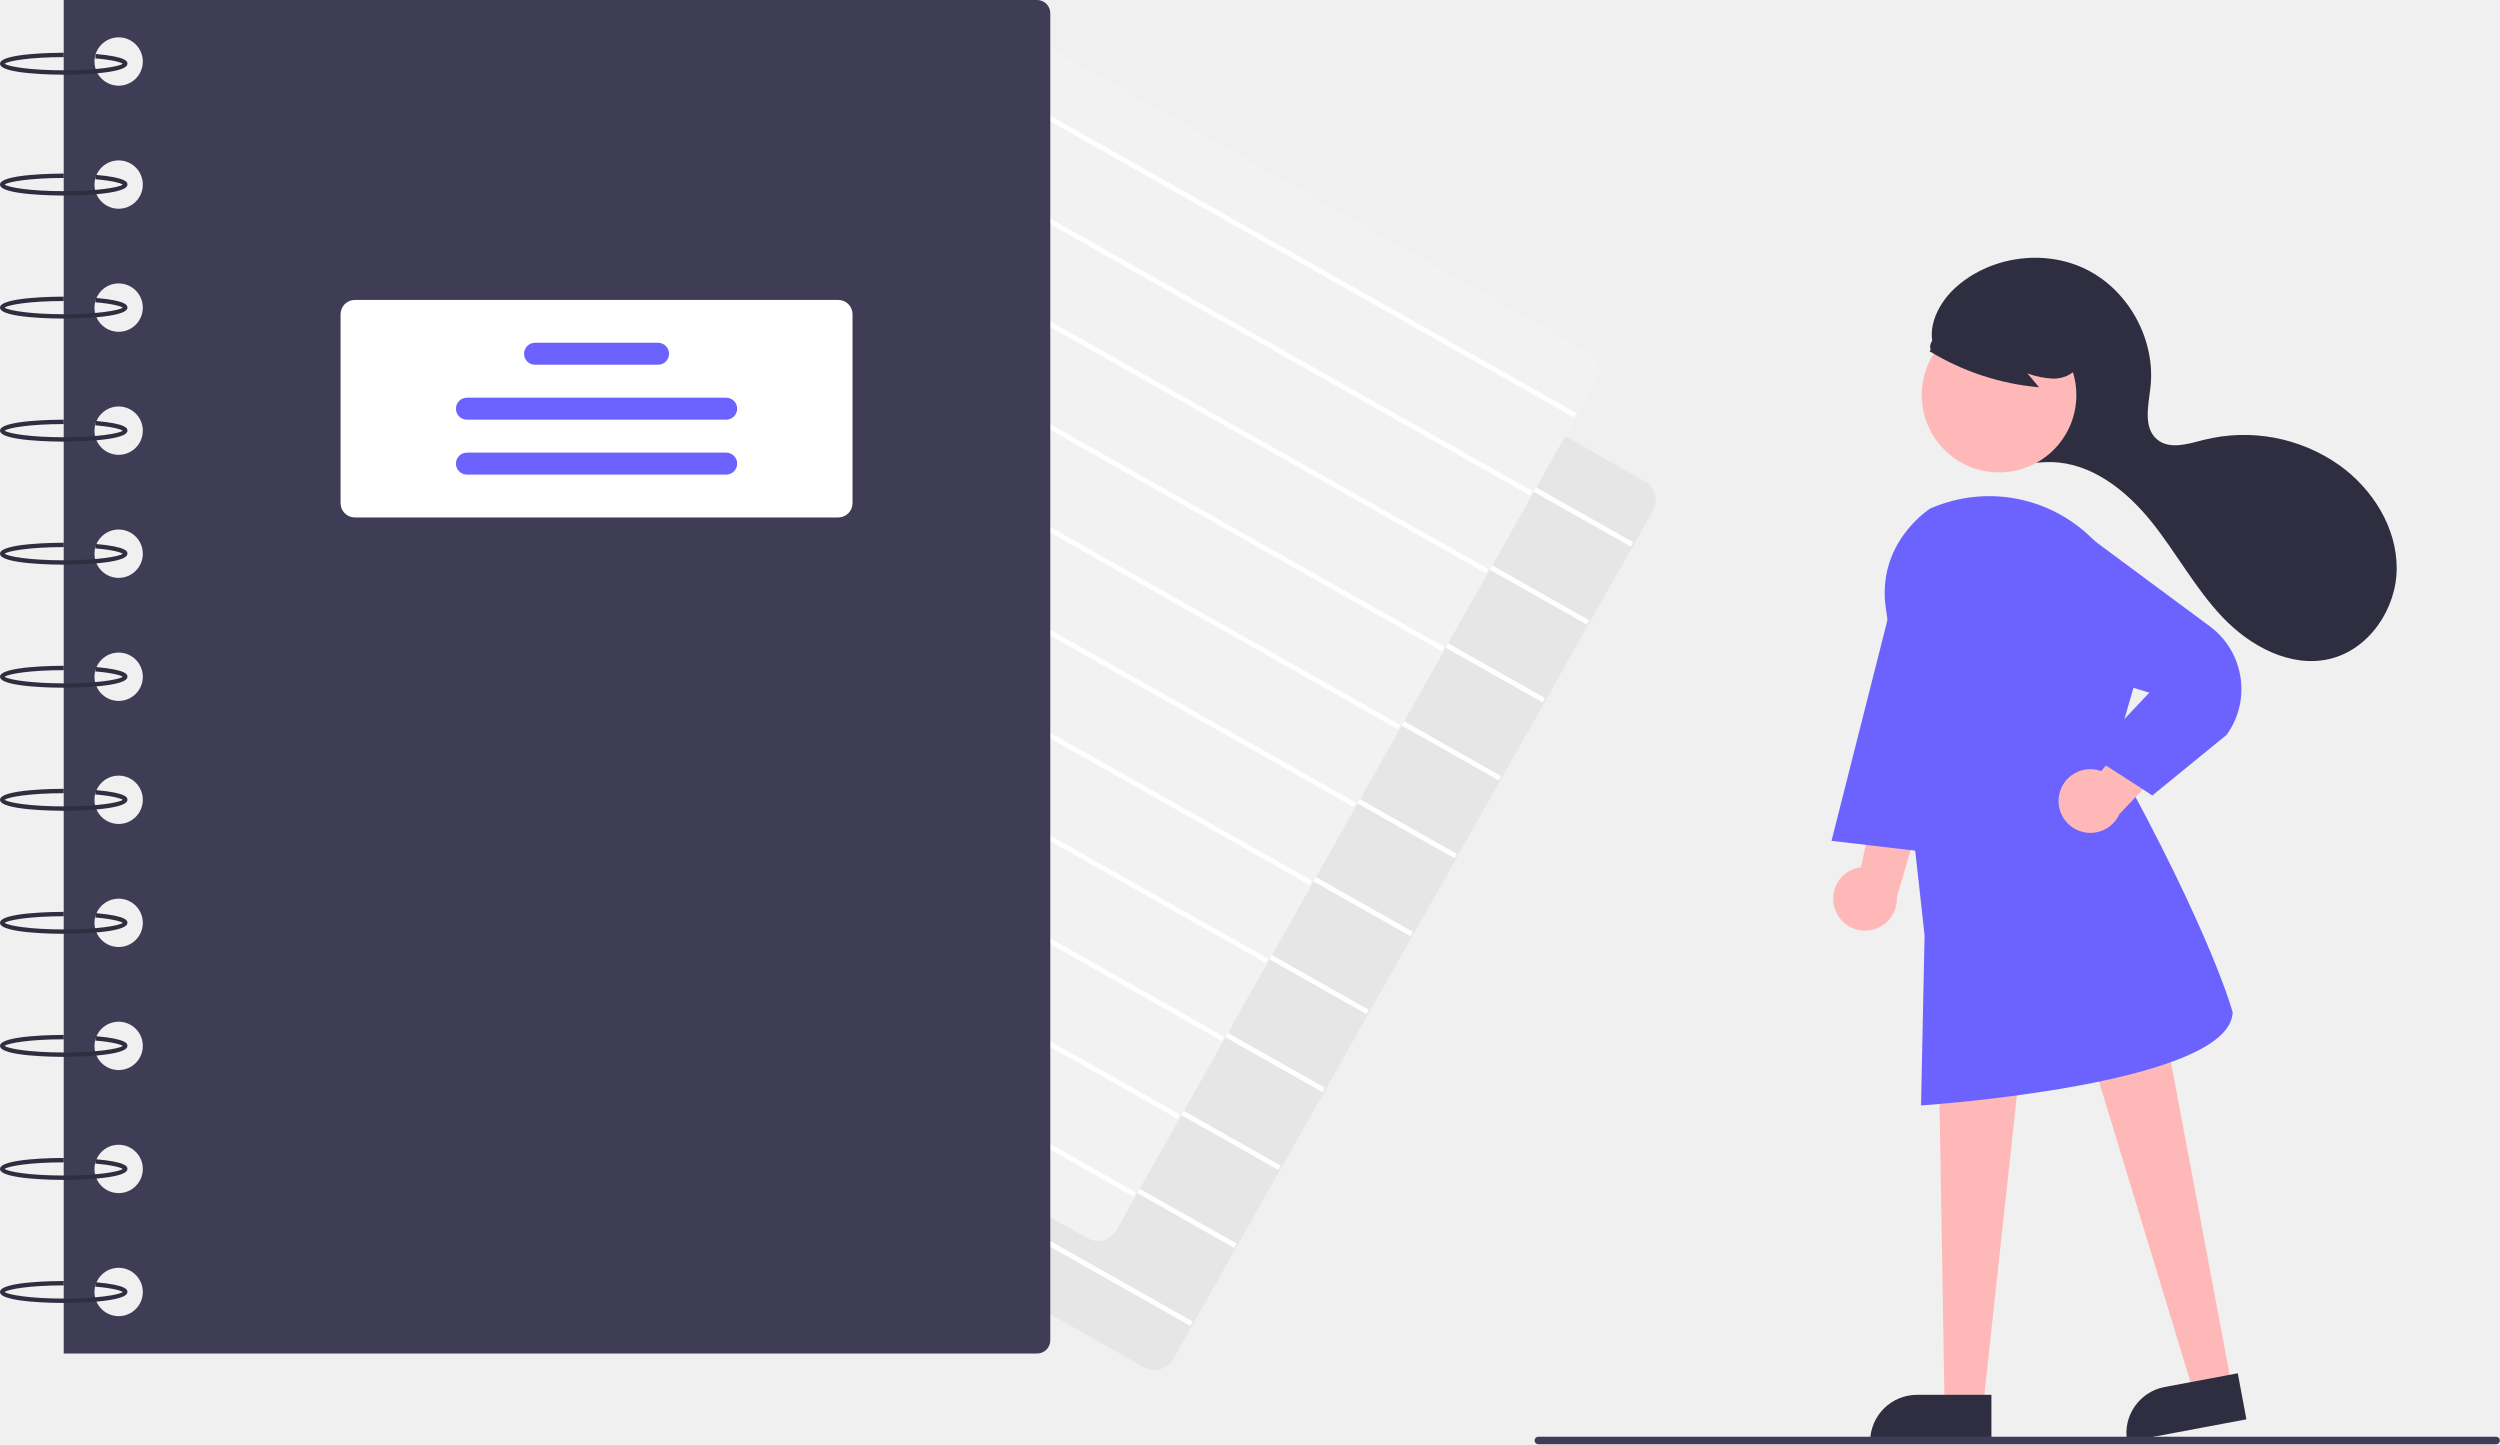
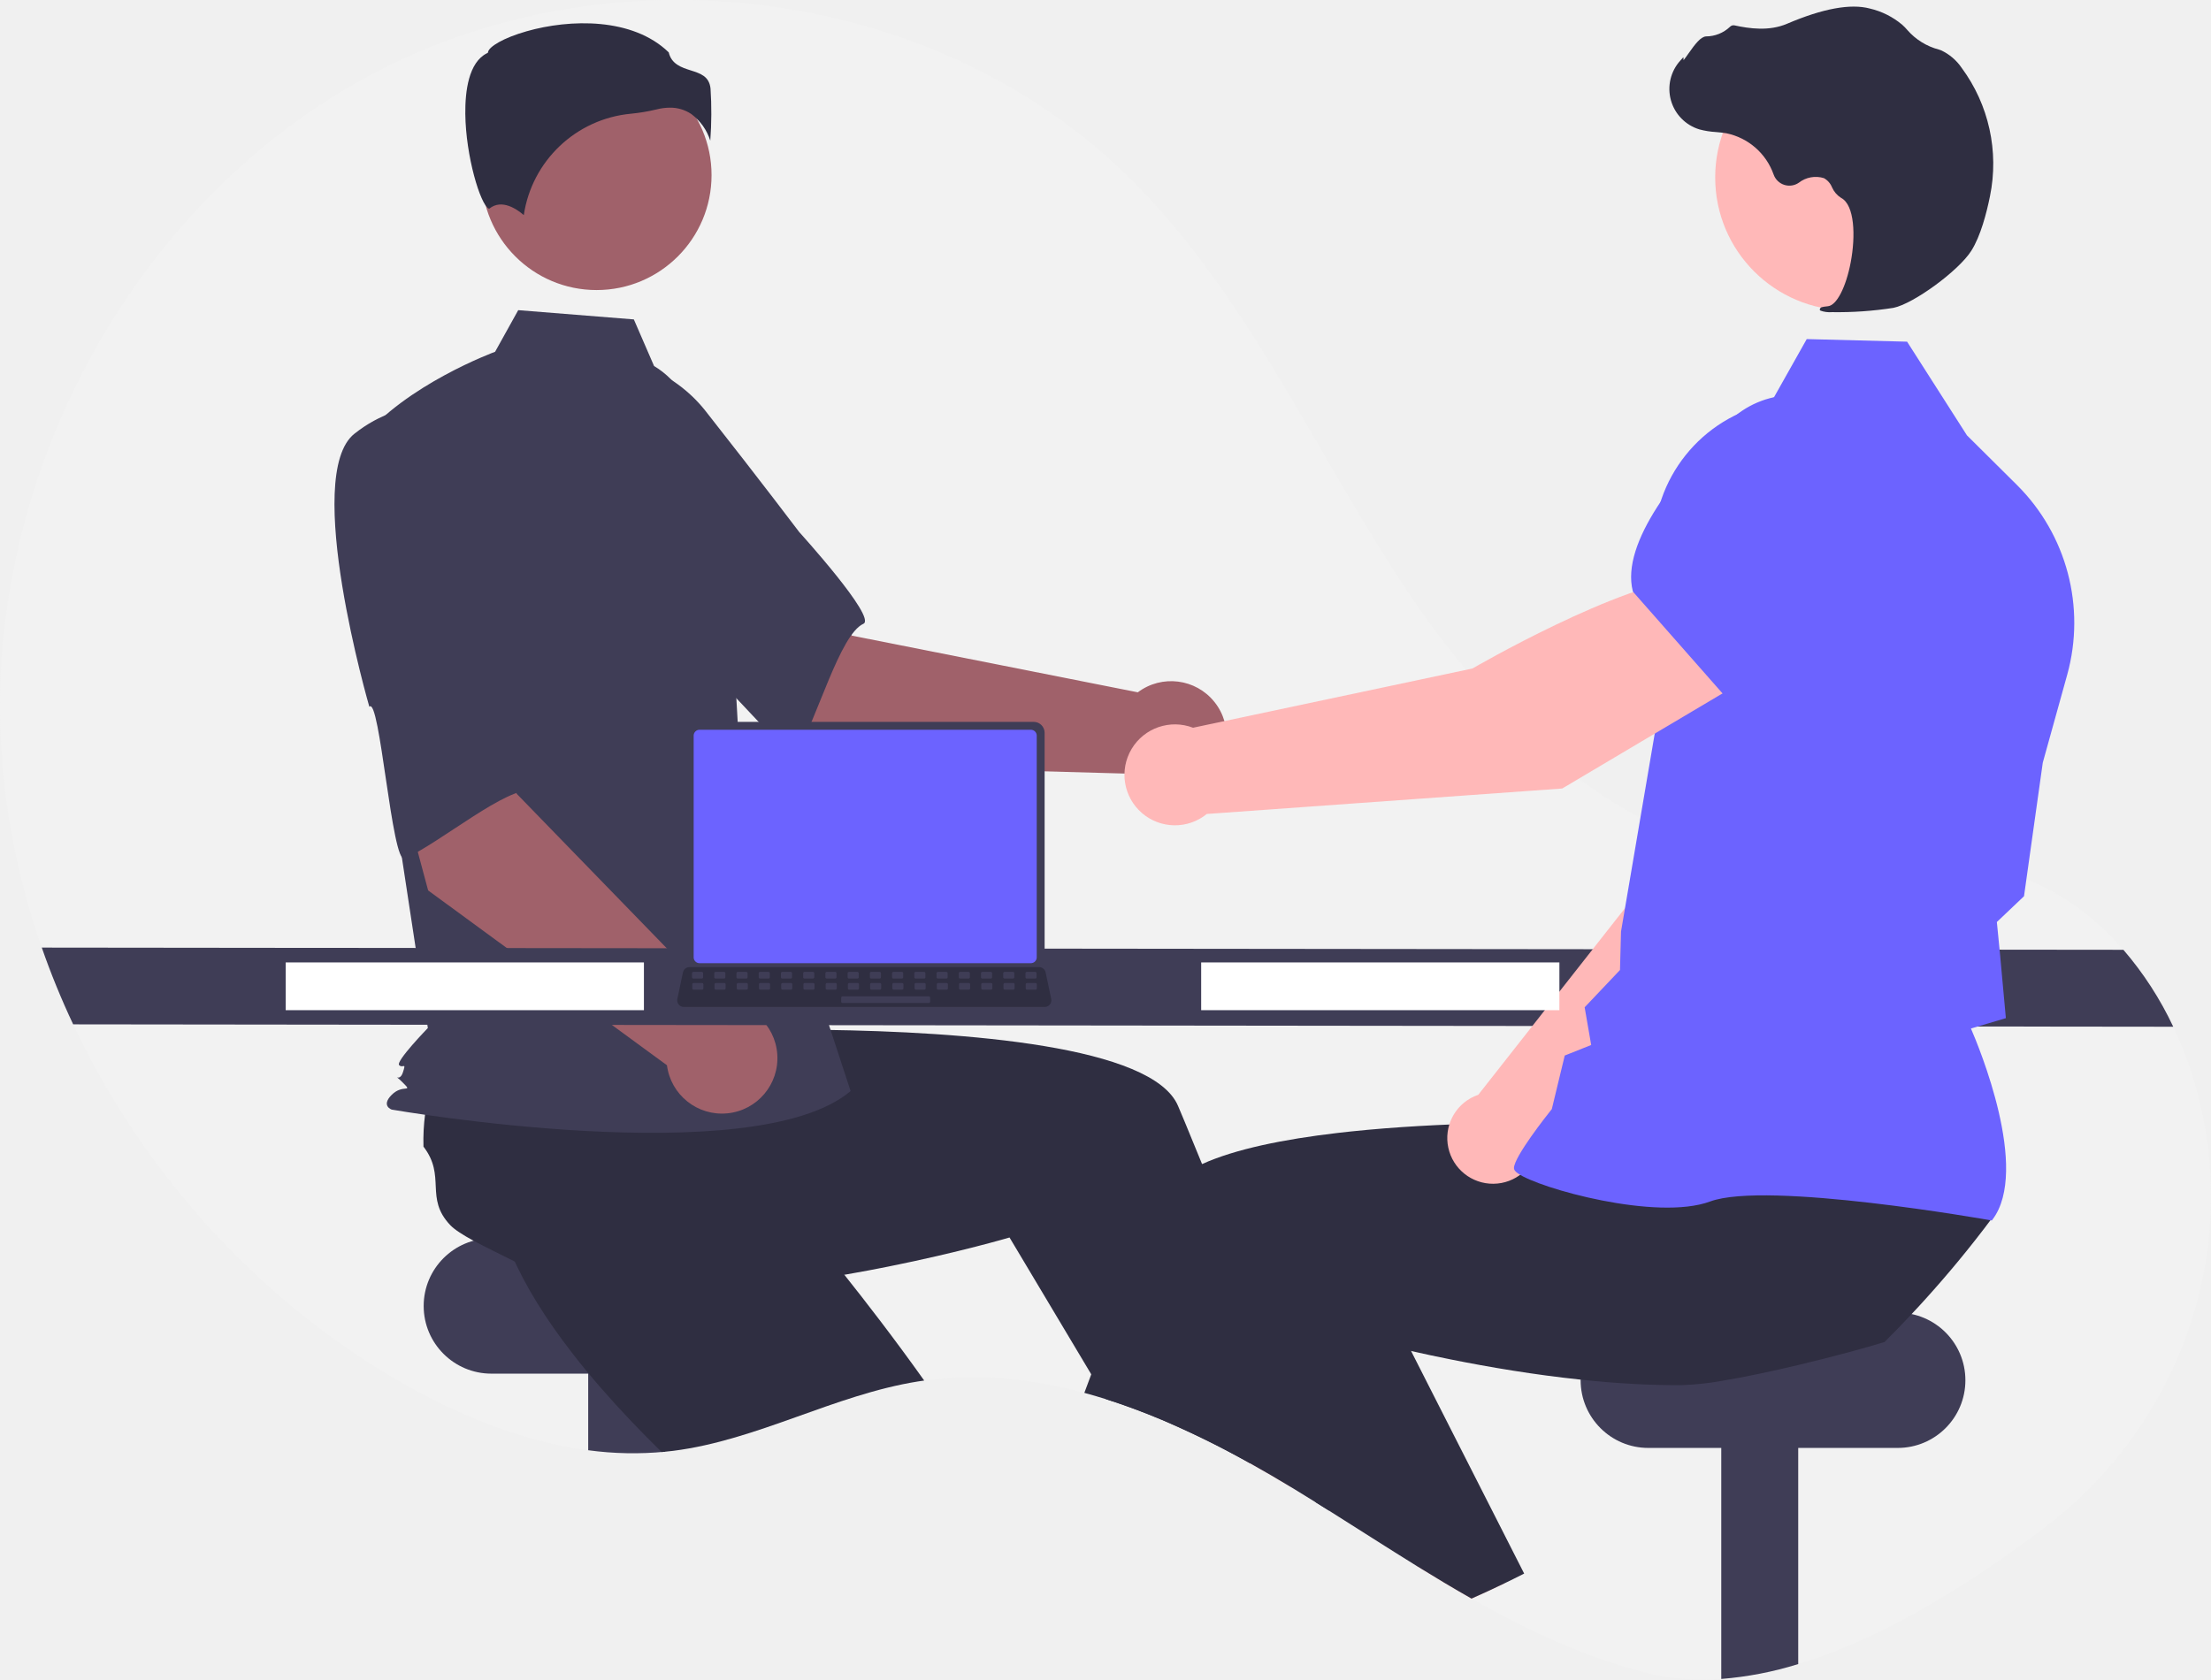
- <svg xmlns="http://www.w3.org/2000/svg" data-name="Layer 1" width="794.235" height="458.828" viewBox="0 0 794.235 458.828">
-   <path d="M569.645,655.818a6.786,6.786,0,0,1-3.347-.886L372.802,545.537a6.828,6.828,0,0,1-2.58-9.293L522.625,266.678a6.818,6.818,0,0,1,9.292-2.58L725.413,373.494a6.828,6.828,0,0,1,2.581,9.292L575.591,652.352a6.776,6.776,0,0,1-4.112,3.216A6.856,6.856,0,0,1,569.645,655.818Z" transform="translate(-202.8823 -220.5858)" fill="#e6e6e6" />
-   <rect x="618.299" y="218.276" width="1.58" height="234.918" transform="translate(-180.7405 488.8378) rotate(-60.51777)" fill="#fff" />
-   <rect x="604.303" y="243.032" width="1.58" height="234.918" transform="translate(-209.3987 489.2263) rotate(-60.51777)" fill="#fff" />
-   <rect x="590.306" y="267.788" width="1.58" height="234.918" transform="translate(-238.0569 489.6148) rotate(-60.51777)" fill="#fff" />
-   <rect x="576.31" y="292.544" width="1.58" height="234.918" transform="translate(-266.7151 490.0033) rotate(-60.51777)" fill="#fff" />
-   <rect x="562.314" y="317.3" width="1.58" height="234.918" transform="translate(-295.3733 490.3918) rotate(-60.51777)" fill="#fff" />
-   <rect x="548.318" y="342.056" width="1.58" height="234.918" transform="translate(-324.0315 490.7803) rotate(-60.51777)" fill="#fff" />
-   <rect x="534.322" y="366.812" width="1.58" height="234.918" transform="translate(-352.6898 491.1688) rotate(-60.51777)" fill="#fff" />
-   <rect x="520.326" y="391.568" width="1.58" height="234.918" transform="translate(-381.348 491.5573) rotate(-60.51777)" fill="#fff" />
-   <rect x="506.329" y="416.324" width="1.58" height="234.918" transform="translate(-410.0062 491.9457) rotate(-60.51777)" fill="#fff" />
-   <rect x="492.333" y="441.08" width="1.58" height="234.918" transform="translate(-438.6644 492.3342) rotate(-60.51777)" fill="#fff" />
-   <rect x="478.337" y="465.836" width="1.58" height="234.918" transform="translate(-467.3226 492.7227) rotate(-60.51777)" fill="#fff" />
-   <path d="M551.645,614.818a6.786,6.786,0,0,1-3.347-.886L354.802,504.537a6.828,6.828,0,0,1-2.58-9.293L504.625,225.678a6.818,6.818,0,0,1,9.292-2.58L707.413,332.494a6.828,6.828,0,0,1,2.581,9.292L557.591,611.352a6.776,6.776,0,0,1-4.112,3.216A6.856,6.856,0,0,1,551.645,614.818Z" transform="translate(-202.8823 -220.5858)" fill="#f2f2f2" />
-   <rect x="600.299" y="177.276" width="1.58" height="234.918" transform="translate(-154.1908 452.347) rotate(-60.51777)" fill="#fff" />
-   <rect x="586.303" y="202.032" width="1.58" height="234.918" transform="translate(-182.8491 452.7355) rotate(-60.51777)" fill="#fff" />
-   <rect x="572.306" y="226.788" width="1.58" height="234.918" transform="translate(-211.5073 453.1239) rotate(-60.51777)" fill="#fff" />
-   <rect x="558.31" y="251.544" width="1.58" height="234.918" transform="translate(-240.1655 453.5124) rotate(-60.51777)" fill="#fff" />
-   <rect x="544.314" y="276.3" width="1.58" height="234.918" transform="translate(-268.8237 453.9009) rotate(-60.51777)" fill="#fff" />
-   <rect x="530.318" y="301.056" width="1.58" height="234.918" transform="translate(-297.4819 454.2894) rotate(-60.51777)" fill="#fff" />
-   <rect x="516.322" y="325.812" width="1.58" height="234.918" transform="translate(-326.1402 454.6779) rotate(-60.51777)" fill="#fff" />
-   <rect x="502.326" y="350.568" width="1.58" height="234.918" transform="translate(-354.7984 455.0664) rotate(-60.51777)" fill="#fff" />
-   <rect x="488.329" y="375.324" width="1.58" height="234.918" transform="translate(-383.4566 455.4549) rotate(-60.51777)" fill="#fff" />
-   <rect x="474.333" y="400.08" width="1.58" height="234.918" transform="translate(-412.1148 455.8434) rotate(-60.51777)" fill="#fff" />
-   <rect x="460.337" y="424.836" width="1.58" height="234.918" transform="translate(-440.773 456.2319) rotate(-60.51777)" fill="#fff" />
-   <path d="M532.363,220.586h-309.237v430h309.237a4.188,4.188,0,0,0,4.188-4.188V224.774A4.188,4.188,0,0,0,532.363,220.586ZM240.577,638.719a7.679,7.679,0,1,1,7.679-7.679A7.679,7.679,0,0,1,240.577,638.719Zm0-39.091a7.679,7.679,0,1,1,7.679-7.679A7.679,7.679,0,0,1,240.577,599.628Zm0-39.091a7.679,7.679,0,1,1,7.679-7.679A7.679,7.679,0,0,1,240.577,560.537Zm0-39.091a7.679,7.679,0,1,1,7.679-7.679A7.679,7.679,0,0,1,240.577,521.446Zm0-39.091a7.679,7.679,0,1,1,7.679-7.679A7.679,7.679,0,0,1,240.577,482.355Zm0-39.091a7.679,7.679,0,1,1,7.679-7.679A7.679,7.679,0,0,1,240.577,443.264Zm0-39.091a7.679,7.679,0,1,1,7.679-7.679A7.679,7.679,0,0,1,240.577,404.173Zm0-39.091a7.679,7.679,0,1,1,7.679-7.679A7.679,7.679,0,0,1,240.577,365.083Zm0-39.091a7.679,7.679,0,1,1,7.679-7.679A7.679,7.679,0,0,1,240.577,325.992Zm0-39.091a7.679,7.679,0,1,1,7.679-7.679A7.679,7.679,0,0,1,240.577,286.901Zm0-39.091a7.679,7.679,0,1,1,7.679-7.679A7.679,7.679,0,0,1,240.577,247.81Z" transform="translate(-202.8823 -220.5858)" fill="#3f3d56" />
-   <path d="M223.126,244.32c-2.072,0-20.244-.098-20.244-3.49s18.172-3.49,20.244-3.49v1.396c-10.703,0-17.643,1.198-18.76,2.094,1.118.896,8.057,2.094,18.76,2.094,10.679,0,17.612-1.193,18.753-2.088-.543-.383-2.761-1.187-8.711-1.702l.12-1.391c10.081.871,10.081,2.48,10.081,3.086C243.369,244.222,225.198,244.32,223.126,244.32Z" transform="translate(-202.8823 -220.5858)" fill="#2f2e41" />
-   <path d="M223.126,282.712c-2.072,0-20.244-.098-20.244-3.49s18.172-3.49,20.244-3.49V277.128c-10.703,0-17.643,1.198-18.76,2.094,1.118.896,8.057,2.094,18.76,2.094,10.679,0,17.612-1.193,18.753-2.088-.543-.383-2.761-1.187-8.711-1.702l.12-1.391c10.081.871,10.081,2.48,10.081,3.086C243.369,282.615,225.198,282.712,223.126,282.712Z" transform="translate(-202.8823 -220.5858)" fill="#2f2e41" />
-   <path d="M223.126,321.803c-2.072,0-20.244-.098-20.244-3.49s18.172-3.49,20.244-3.49v1.396c-10.703,0-17.643,1.198-18.76,2.094,1.118.896,8.057,2.094,18.76,2.094,10.679,0,17.612-1.193,18.753-2.088-.543-.383-2.761-1.187-8.711-1.702l.12-1.391c10.081.871,10.081,2.48,10.081,3.086C243.369,321.705,225.198,321.803,223.126,321.803Z" transform="translate(-202.8823 -220.5858)" fill="#2f2e41" />
-   <path d="M223.126,360.894c-2.072,0-20.244-.098-20.244-3.49s18.172-3.49,20.244-3.49v1.396c-10.703,0-17.643,1.198-18.76,2.094,1.118.896,8.057,2.094,18.76,2.094,10.679,0,17.612-1.193,18.753-2.088-.543-.383-2.761-1.187-8.711-1.702l.12-1.391c10.081.871,10.081,2.48,10.081,3.086C243.369,360.796,225.198,360.894,223.126,360.894Z" transform="translate(-202.8823 -220.5858)" fill="#2f2e41" />
-   <path d="M223.126,399.985c-2.072,0-20.244-.098-20.244-3.49s18.172-3.49,20.244-3.49v1.396c-10.703,0-17.643,1.198-18.76,2.094,1.118.896,8.057,2.094,18.76,2.094,10.679,0,17.612-1.193,18.753-2.088-.543-.383-2.761-1.187-8.711-1.702l.12-1.391c10.081.871,10.081,2.48,10.081,3.086C243.369,399.887,225.198,399.985,223.126,399.985Z" transform="translate(-202.8823 -220.5858)" fill="#2f2e41" />
-   <path d="M223.126,439.076c-2.072,0-20.244-.098-20.244-3.49s18.172-3.49,20.244-3.49v1.396c-10.703,0-17.643,1.198-18.76,2.094,1.118.896,8.057,2.094,18.76,2.094,10.679,0,17.612-1.193,18.753-2.088-.543-.383-2.761-1.187-8.711-1.702l.12-1.391c10.081.871,10.081,2.48,10.081,3.086C243.369,438.978,225.198,439.076,223.126,439.076Z" transform="translate(-202.8823 -220.5858)" fill="#2f2e41" />
-   <path d="M223.126,478.167c-2.072,0-20.244-.098-20.244-3.49s18.172-3.49,20.244-3.49v1.396c-10.703,0-17.643,1.198-18.76,2.094,1.118.896,8.057,2.094,18.76,2.094,10.679,0,17.612-1.193,18.753-2.088-.543-.383-2.761-1.187-8.711-1.702l.12-1.391c10.081.871,10.081,2.48,10.081,3.086C243.369,478.069,225.198,478.167,223.126,478.167Z" transform="translate(-202.8823 -220.5858)" fill="#2f2e41" />
-   <path d="M223.126,517.258c-2.072,0-20.244-.098-20.244-3.49s18.172-3.49,20.244-3.49v1.396c-10.703,0-17.643,1.198-18.76,2.094,1.118.896,8.057,2.094,18.76,2.094,10.679,0,17.612-1.193,18.753-2.088-.543-.383-2.761-1.187-8.711-1.702l.12-1.391c10.081.871,10.081,2.48,10.081,3.086C243.369,517.16,225.198,517.258,223.126,517.258Z" transform="translate(-202.8823 -220.5858)" fill="#2f2e41" />
-   <path d="M223.126,556.349c-2.072,0-20.244-.098-20.244-3.49s18.172-3.49,20.244-3.49v1.396c-10.703,0-17.643,1.198-18.76,2.094,1.118.896,8.057,2.094,18.76,2.094,10.679,0,17.612-1.193,18.753-2.088-.543-.383-2.761-1.187-8.711-1.702l.12-1.391c10.081.871,10.081,2.48,10.081,3.086C243.369,556.251,225.198,556.349,223.126,556.349Z" transform="translate(-202.8823 -220.5858)" fill="#2f2e41" />
-   <path d="M223.126,595.44c-2.072,0-20.244-.098-20.244-3.49s18.172-3.49,20.244-3.49v1.396c-10.703,0-17.643,1.198-18.76,2.094,1.118.896,8.057,2.094,18.76,2.094,10.679,0,17.612-1.193,18.753-2.088-.543-.383-2.761-1.187-8.711-1.702l.12-1.391c10.081.871,10.081,2.48,10.081,3.086C243.369,595.342,225.198,595.44,223.126,595.44Z" transform="translate(-202.8823 -220.5858)" fill="#2f2e41" />
-   <path d="M223.126,634.531c-2.072,0-20.244-.098-20.244-3.49s18.172-3.49,20.244-3.49v1.396c-10.703,0-17.643,1.198-18.76,2.094,1.118.896,8.057,2.094,18.76,2.094,10.679,0,17.612-1.193,18.753-2.088-.543-.383-2.761-1.187-8.711-1.702l.12-1.391c10.081.871,10.081,2.48,10.081,3.086C243.369,634.433,225.198,634.531,223.126,634.531Z" transform="translate(-202.8823 -220.5858)" fill="#2f2e41" />
-   <path d="M469.189,384.977H315.618a4.543,4.543,0,0,1-4.537-4.537V320.407a4.543,4.543,0,0,1,4.537-4.537H469.189a4.542,4.542,0,0,1,4.537,4.537v60.032A4.542,4.542,0,0,1,469.189,384.977Z" transform="translate(-202.8823 -220.5858)" fill="#fff" />
-   <path d="M411.949,336.462H372.858a3.49,3.49,0,1,1,0-6.981h39.091a3.49,3.49,0,0,1,0,6.981Z" transform="translate(-202.8823 -220.5858)" fill="#6c63ff" />
-   <path d="M433.589,353.914H351.218a3.49,3.49,0,0,1,0-6.981H433.589a3.49,3.49,0,0,1,0,6.981Z" transform="translate(-202.8823 -220.5858)" fill="#6c63ff" />
-   <path d="M433.589,371.365H351.218a3.49,3.49,0,0,1,0-6.981H433.589a3.49,3.49,0,0,1,0,6.981Z" transform="translate(-202.8823 -220.5858)" fill="#6c63ff" />
-   <path d="M832.511,365.516a11.577,11.577,0,0,0,9.041-18.81c-5.703-7.126-18.186-6.035-23.18-13.674-4.232-6.474-.324-15.364,5.312-20.66,11.034-10.368,28.698-12.916,42.213-6.089S887.841,328.84,886.043,343.874c-.685,5.726-2.273,12.676,2.171,16.352,3.944,3.262,9.774,1.411,14.728.126a52.542,52.542,0,0,1,43.158,8.035c10.524,7.542,18.195,19.724,18.2,32.672s-8.813,25.995-21.432,28.894c-12.37,2.842-25.12-4.067-33.87-13.261s-14.758-20.628-22.732-30.502-19.009-18.57-31.699-18.799c-7.353-.133-15.402,2.455-21.642-1.436" transform="translate(-202.8823 -220.5858)" fill="#2f2e41" />
-   <circle cx="635.084" cy="125.524" r="24.561" fill="#ffb8b8" />
-   <path d="M785.72,509.044a10.056,10.056,0,0,1,8.381-12.943l7.502-34.938,13.011,13.25L805.495,505.559a10.11,10.11,0,0,1-19.775,3.485Z" transform="translate(-202.8823 -220.5858)" fill="#ffb8b8" />
-   <polygon points="708.994 440.209 696.945 442.469 660.62 323.16 686.404 319.823 708.994 440.209" fill="#ffb8b8" />
-   <path d="M891.872,660.292H915.516a0,0,0,0,1,0,0v14.887a0,0,0,0,1,0,0H876.985a0,0,0,0,1,0,0v0A14.887,14.887,0,0,1,891.872,660.292Z" transform="matrix(0.98285, -0.1844, 0.1844, 0.98285, -310.6447, -43.86345)" fill="#2f2e41" />
-   <polygon points="630.033 446.634 617.774 446.633 615.941 336.146 642.035 336.147 630.033 446.634" fill="#ffb8b8" />
-   <path d="M609.016,443.13h23.644a0,0,0,0,1,0,0v14.887a0,0,0,0,1,0,0H594.13a0,0,0,0,1,0,0v0A14.887,14.887,0,0,1,609.016,443.13Z" fill="#2f2e41" />
-   <path d="M813.182,571.769l1.126-53.997c-.086-.76-8.942-82.567-12.243-103.47-3.354-21.241,13.977-32.133,14.151-32.24.776-.318,1.478-.587,2.178-.845h0a46.459,46.459,0,0,1,48.539,9.864,48.01,48.01,0,0,1,13.544,48.688l-6.113,21.164c31.318,56.62,37.745,80.985,37.807,81.225l.019.073-.004.076c-1.123,22.455-94.483,29.151-98.457,29.426Z" transform="translate(-202.8823 -220.5858)" fill="#6c63ff" />
-   <polygon points="603.017 183.616 581.859 267.131 619.72 271.585 603.017 183.616" fill="#6c63ff" />
-   <path d="M857.045,473.233a10.056,10.056,0,0,1,13.38-7.663l22.679-27.616,5.492,17.739L876.218,479.198A10.11,10.11,0,0,1,857.045,473.233Z" transform="translate(-202.8823 -220.5858)" fill="#ffb8b8" />
-   <path d="M886.665,473.301,866.924,460.529l18.789-19.895-50.945-15.505L847.875,386.945l16.124,2.303,40.987,30.361a24.833,24.833,0,0,1,5.33,34.367l-.089.095Z" transform="translate(-202.8823 -220.5858)" fill="#6c63ff" />
-   <path d="M815.85,332.15a80.481,80.481,0,0,0,34.818,11.472L846.998,339.225a26.971,26.971,0,0,0,8.331,1.654c2.844-.044,5.823-1.139,7.437-3.481a8.487,8.487,0,0,0,.568-7.84,16.074,16.074,0,0,0-5.057-6.323,30.106,30.106,0,0,0-28.021-5.008,17.993,17.993,0,0,0-8.369,5.368c-2.115,2.609-6.729,4.956-5.646,8.136Z" transform="translate(-202.8823 -220.5858)" fill="#2f2e41" />
-   <path d="M995.927,679.414H691.633a1.191,1.191,0,1,1,0-2.381H995.927a1.191,1.191,0,0,1,0,2.381Z" transform="translate(-202.8823 -220.5858)" fill="#3f3d56" />
+ <svg xmlns="http://www.w3.org/2000/svg" data-name="Layer 1" width="833.222" height="633.11" viewBox="0 0 833.222 633.11">
+   <path d="M954.314,708.907c-27.3,20.79-60.56,41.85-93.26,51.78a132.151,132.151,0,0,1-29,5.61,87.682,87.682,0,0,1-27.45-2.13c-23.6-5.87-45.49-16.15-66.67-28.16-6.92-3.93-13.76-8.04-20.56-12.24-11.1-6.86-22.09-13.96-33.11-20.89-1.65-1.05-3.29-2.08-4.94-3.1h-.01q-3.99-2.505-8-4.94c-.47-.29-.94-.57-1.42-.86q-7.575-4.59-15.41-8.97c-.64-.35-1.28-.71-1.92-1.06a337.758,337.758,0,0,0-31.12-15.23c-6.98-2.94-14.05-5.59-21.19-7.85h-.01c-2.73-.86-5.47-1.67-8.22-2.41a172.032,172.032,0,0,0-25.14-4.92,137.461,137.461,0,0,0-35.21.28c-.79.11-1.57.22-2.36.35-31.6,5.06-60.44,22.12-92.18,26.14-1.03.13-2.05.25-3.08.34-.44.04-.88.09-1.32.12a126.185,126.185,0,0,1-27.68-.68c-25.63-3.38-50.59-13.87-73.06-27.09-52.53-30.91-95.13-78.42-121.03-133.44a297.454,297.454,0,0,1-11.83-28.93,278.47,278.47,0,0,1-15.67-84.85c-2.43-100.36,54.6-201.05,144.14-246.44,89.55-45.39,207.35-30.38,279.57,39.35,43.81,42.3,69.16,99.62,102.13,150.83,32.97,51.2,79.83,100.11,140.27,107.57,30.79,3.8,63.01-3.55,92.52,6.01,16.34,5.3,30.28,15.44,41.51,28.36a127.185,127.185,0,0,1,18.78,29,141.927,141.927,0,0,1,8.73,23.54c.41,1.49.79,2.98,1.16,4.47C1026.974,608.507,1003.484,671.447,954.314,708.907Z" transform="translate(-183.3889 -133.445)" fill="#f2f2f2" />
+   <rect x="159.665" y="466.772" width="145" height="51" rx="25.5" fill="#3f3d56" />
+   <path d="M434.054,638.217v42.43a125.553,125.553,0,0,1-29-.56v-41.87Z" transform="translate(-183.3889 -133.445)" fill="#3f3d56" />
+   <path d="M531.674,653.817c-.79.11-1.57.22-2.36.35-31.6,5.06-60.44,22.12-92.18,26.14-1.03.13-2.05.25-3.08.34-.44.04-.88.09-1.32.12-7.75-7.59-15.5-15.67-22.78-24.04-3.95-4.53-7.77-9.15-11.36-13.83-9.32-12.08-17.22-24.5-22.44-36.7.53-5.85-3.11-19.38-4.85-29.74l-.01-.01c-.74-4.35-1.14-8.13-.77-10.56,2.12-14.02,13.57-12.41,17.09-26.15a77.5,77.5,0,0,1,10.11-7.11c.59-.35,1.19-.7,1.81-1.05l38.2-26.4,14.6,14.32,22.22,21.8,24.08,23.61-20.44,20.65s17.08,19.69,37.05,45.94C520.604,638.547,526.174,646.077,531.674,653.817Z" transform="translate(-183.3889 -133.445)" fill="#2f2e41" />
+   <path d="M861.054,638.217v122.47a132.151,132.151,0,0,1-29,5.61v-128.08Z" transform="translate(-183.3889 -133.445)" fill="#3f3d56" />
+   <rect x="595.665" y="494.772" width="145" height="51" rx="25.5" fill="#3f3d56" />
+   <path d="M669.894,693.977q-7.575-4.59-15.41-8.97c-.64-.35-1.28-.71-1.92-1.06l3.44-1.47,9.28-3.99.09-.04.1.34Z" transform="translate(-183.3889 -133.445)" fill="#ffb6b6" />
+   <path d="M684.264,702.877c-1.65-1.05-3.29-2.08-4.94-3.1h-.01q-3.99-2.505-8-4.94c-.47-.29-.94-.57-1.42-.86q-7.575-4.59-15.41-8.97c-.64-.35-1.28-.71-1.92-1.06a337.758,337.758,0,0,0-31.12-15.23c-6.98-2.94-14.05-5.59-21.19-7.85h-.01l-5.61-9.39-25.25-42.29-5.55-9.29s-18.93,5.6-45.72,10.97c-9.75,1.96-20.53,3.88-31.84,5.5-12.09,1.72-24.77,3.09-37.37,3.75-6.01.32-12,.48-17.9.43-15.25-.1-29.9-1.53-42.73-4.93-4.28-4.02-17.18-9.49-26.42-14.5h-.01c-3.88-2.1-7.1-4.11-8.79-5.9-9.74-10.3-1.42-18.33-10.08-29.57a78.018,78.018,0,0,1,.63-12.34c.09-.68.18-1.37.29-2.07l2.73-46.36,20.28-2.68,30.86-4.08,33.43-4.42,3.68,28.82s26.03-1.32,59.01-.88c52.97.72,123.85,6,133.45,28.66.9,2.13,1.8,4.28,2.7,6.43q3.21,7.71,6.36,15.5c7.61,18.8,14.87,37.78,21.5,55.72,4.12,11.16,8,21.92,11.57,31.99,2.87,8.1,5.53,15.76,7.96,22.81,2.22,6.44,4.23,12.37,6.02,17.69C683.724,701.267,683.994,702.087,684.264,702.877Z" transform="translate(-183.3889 -133.445)" fill="#2f2e41" />
+   <path d="M497.708,421.99l-64.055-54.401,41.675-42.177,29.075,47.623,107.774,21.367a20.9,20.9,0,1,1-2.97,30.678Z" transform="translate(-183.3889 -133.445)" fill="#a0616a" />
+   <path d="M377.042,296.092c-7.403,24.083,63.1,81.52,63.1,81.52.783-5.782,40.756,44.073,43.475,39.558,7.729-12.832,16.234-44.552,25.157-48.606,5.103-2.318-24.171-34.543-24.171-34.543s-14.933-19.756-34.649-44.794a53.412,53.412,0,0,0-47.084-20.961S384.445,272.009,377.042,296.092Z" transform="translate(-183.3889 -133.445)" fill="#3f3d56" />
+   <circle cx="224.825" cy="66.009" r="43.324" fill="#a0616a" />
+   <path d="M429.876,271.412c9.334,5.549,14.917,15.744,18.122,26.119a247.516,247.516,0,0,1,10.636,59.137l3.385,60.089,41.926,127.947c-36.336,30.746-172.919,6.988-172.919,6.988s-4.193-1.397,0-5.59,8.274-.478,4.082-4.671-1.302.478.095-3.715,0-1.397-1.398-2.795,10.819-13.976,10.819-13.976L333.445,447.503,319.47,299.363c16.771-20.963,50.498-33.321,50.498-33.321l8.715-15.687,43.574,3.486Z" transform="translate(-183.3889 -133.445)" fill="#3f3d56" />
+   <path d="M443.928,176.437a20.078,20.078,0,0,1,7.133,10.02,141.018,141.018,0,0,0,.093-19.659c-.511-4.601-3.75-5.636-7.5-6.835-3.387-1.083-7.218-2.307-8.248-6.774-13.619-13.248-37.326-12.58-53.55-7.959-8.928,2.543-14.065,5.81-14.524,7.724l-.095.394-.363.181c-6.882,3.441-8.221,14.306-8.133,22.815.168,16.031,5.703,34.239,8.821,35.718.165.078.207.048.278-.012h0c4.695-3.752,10.424.285,12.941,2.48a45.059,45.059,0,0,1,40.346-38.219,70.703,70.703,0,0,0,9.724-1.631,20.472,20.472,0,0,1,4.968-.652A14.137,14.137,0,0,1,443.928,176.437Z" transform="translate(-183.3889 -133.445)" fill="#2f2e41" />
+   <path d="M389.338,487.262,376.085,480.475a3.632,3.632,0,0,1,3.276-6.397l13.253,6.787a3.632,3.632,0,0,1-3.276,6.397Z" transform="translate(-183.3889 -133.445)" fill="#6c63ff" />
+   <path d="M344.735,469.078l-21.801-81.162,58.259-11.028-3.133,55.709,76.547,78.818A20.9,20.9,0,1,1,434.732,534.973Z" transform="translate(-183.3889 -133.445)" fill="#a0616a" />
+   <path d="M316.972,296.916c-19.775,15.612,5.606,102.935,5.606,102.935,3.93-4.313,8.496,59.425,13.299,57.255,13.651-6.168,38.673-27.438,48.319-25.704,5.516.992-.263-42.159-.263-42.159s-1.063-24.742-3.061-56.548a53.412,53.412,0,0,0-26.836-44.001S336.747,281.305,316.972,296.916Z" transform="translate(-183.3889 -133.445)" fill="#3f3d56" />
+   <path d="M1002.384,520.457l-791.42-.9a297.454,297.454,0,0,1-11.83-28.93l784.47.83A127.185,127.185,0,0,1,1002.384,520.457Z" transform="translate(-183.3889 -133.445)" fill="#3f3d56" />
+   <path d="M750.314,730.277q-6.135,2.97-12.38,5.73c-6.92-3.93-13.76-8.04-20.56-12.24l25.22-11.08Z" transform="translate(-183.3889 -133.445)" fill="#ffb6b6" />
+   <path d="M934.194,592.477q-6.15,8.25-12.69,16.17-6.03,7.305-12.38,14.33c-1.75,1.94-3.52,3.87-5.33,5.78q-4.995,5.355-10.21,10.53c-6.26,1.97-18.94,5.44-32.53,8.68-9.89,2.35-20.26,4.58-29,6a104.486,104.486,0,0,1-14.81,1.58c-5.9.05-11.89-.11-17.9-.43-6.78-.36-13.57-.92-20.28-1.64-17.45-1.83-34.35-4.68-48.93-7.61-5.34-1.06-10.36-2.14-14.98-3.19-8.75-1.97-16.07-3.81-21.37-5.21-5.97-1.56-9.37-2.57-9.37-2.57l-14.95,25.04-7.76,12.99-5.7,9.55-1.52,2.53c-.64-.35-1.28-.71-1.92-1.06a337.758,337.758,0,0,0-31.12-15.23c-6.98-2.94-14.05-5.59-21.19-7.85h-.01c-2.73-.86-5.47-1.67-8.22-2.41q1.29-3.465,2.61-6.98,2.46-6.555,5.02-13.23c3.69-9.64,7.51-19.42,11.44-29.15,3.22-7.99,6.5-15.95,9.82-23.8,1.53-3.62,4.64-6.8,8.99-9.59a52.323,52.323,0,0,1,6.49-3.48c12.45-5.67,30.79-9.36,51-11.73,1.67-.19,3.35-.38,5.04-.56,16.73-1.76,34.48-2.67,51.08-3.09,8.31-.21,16.33-.29,23.79-.3q3.615,0,7.03.02h.01c6.15.03,11.81.12,16.79.22.97.02,1.91.05,2.83.07h.01c.62.01,1.23.03,1.83.04,10.89.28,17.57.62,17.57.62l2.59-20.32.53-4.1.5-3.9v-.01l.06-.49.41-.01,7.2-.14,60.52-1.18,33.06-.65-5.24,22.46-8.65,37.06C905.234,592.097,934.494,587.507,934.194,592.477Z" transform="translate(-183.3889 -133.445)" fill="#2f2e41" />
+   <path d="M757.774,726.577c-2.47,1.26-4.96,2.5-7.46,3.7q-6.135,2.97-12.38,5.73c-6.92-3.93-13.76-8.04-20.56-12.24-11.1-6.86-22.09-13.96-33.11-20.89-1.65-1.05-3.29-2.08-4.94-3.1h-.01c-4.54-6.74-9.17-13.76-13.84-20.99-.07-.1-.13-.2-.19-.3q-1.8-2.76-3.58-5.56c-7.47-11.7-14.98-23.9-22.27-36.36l18.46-8.62,34.32-16.02,5.92-2.76,17.02,33.51,15.18,29.89,3.38,6.65Z" transform="translate(-183.3889 -133.445)" fill="#2f2e41" />
+   <path d="M762.946,565.695l87.501-84.384,24.252-68.67L838.926,397.086c-18.375,17.601-38.237,72.424-38.237,72.424L740.477,546.115c-.469.161-.937.331-1.399.535a17.231,17.231,0,1,0,23.869,19.045Z" transform="translate(-183.3889 -133.445)" fill="#ffb8b8" />
+   <path d="M828.86,404.753l45.375,14.405.171-.028c16.889-2.829,30.903-30.412,39.684-53.054a31.596,31.596,0,0,0-16.087-40.025h0a31.666,31.666,0,0,0-33.165,4.184l-23.301,19.039Z" transform="translate(-183.3889 -133.445)" fill="#6c63ff" />
+   <path d="M934.012,593.49l.265-.352c14.157-18.776-5.206-65.273-8.133-72.017l13.164-3.899-2.294-25.064-1.105-11.176L946.143,471.262l.034-.248,7.039-50.092,9.21-33.154A73.285,73.285,0,0,0,943.465,316.233L924.638,297.54l-22.556-35.306-37.819-.976-13.6,24.159a55.141,55.141,0,0,0-44.103,55.179l1.28,64.316L794.269,484.598l-.381,14.475-13.319,14.055,2.462,14.21-9.963,3.969-4.875,20.191c-1.862,2.33-14.156,17.87-14.268,22.202-.017.65.447,1.292,1.459,2.016,7.958,5.694,52.437,18.031,72.456,10.614,21.323-7.894,104.895,6.932,105.737,7.083Z" transform="translate(-183.3889 -133.445)" fill="#6c63ff" />
+   <circle cx="696.48" cy="66.885" r="50.104" fill="#ffb8b8" />
+   <path d="M873.756,251.104a136.267,136.267,0,0,0,23.181-1.62c7.599-1.545,24.599-14.003,29.339-21.5h0c3.521-5.57,5.772-14.268,7.042-20.583a60.914,60.914,0,0,0-10.654-48.358,19.245,19.245,0,0,0-7.773-6.634c-.278-.109-.565-.205-.855-.288a23.745,23.745,0,0,1-11.812-7.309,19.586,19.586,0,0,0-1.964-2.021,29.248,29.248,0,0,0-12.203-6.127c-7.254-1.941-17.752-.014-31.202,5.733-6.757,2.888-14.147,1.843-19.832.609a1.86,1.86,0,0,0-1.751.6,13.132,13.132,0,0,1-8.925,3.558c-2.032.089-4.164,2.903-6.741,6.572-.585.833-1.267,1.805-1.759,2.396l-.066-1.136-1.149,1.267a15.935,15.935,0,0,0,7.194,25.961,31.076,31.076,0,0,0,6.25.996c1.279.115,2.602.234,3.87.454a24.025,24.025,0,0,1,17.853,15.59,6.283,6.283,0,0,0,9.483,3.05,10.381,10.381,0,0,1,9.459-1.722,6.891,6.891,0,0,1,3.046,3.455,8.98,8.98,0,0,0,3.408,3.976c5.15,2.655,5.505,14.417,3.655,24.222-1.783,9.451-5.307,16.288-8.57,16.626-2.512.26-2.799.438-2.981.883l-.162.398.282.372A10.261,10.261,0,0,0,873.756,251.104Z" transform="translate(-183.3889 -133.445)" fill="#2f2e41" />
+   <path d="M841.302,389.605l-19.319-38.516c-28.041,1.915-83.695,34.337-83.695,34.337L632.99,407.752a19.023,19.023,0,1,0,5.186,32.508L772.123,430.659Z" transform="translate(-183.3889 -133.445)" fill="#ffb8b8" />
+   <path d="M833.51,395.929l50.454-37.495,8.887-32.027a34.982,34.982,0,0,0-10.521-35.394h0a34.899,34.899,0,0,0-47.624,1.537c-18.987,18.951-40.642,45.39-35.99,63.723l.047.186Z" transform="translate(-183.3889 -133.445)" fill="#6c63ff" />
+   <rect x="452.665" y="362.772" width="135" height="18" fill="#fff" />
+   <rect x="107.665" y="362.772" width="135" height="18" fill="#fff" />
+   <path d="M441.818,409.655v85.704a4.122,4.122,0,0,0,4.119,4.119H572.941a4.122,4.122,0,0,0,4.119-4.119v-85.704a4.124,4.124,0,0,0-4.119-4.115H445.937A4.124,4.124,0,0,0,441.818,409.655Z" transform="translate(-183.3889 -133.445)" fill="#3f3d56" />
+   <path d="M444.797,410.722v83.58a2.205,2.205,0,0,0,2.201,2.201H571.884a2.205,2.205,0,0,0,2.201-2.201V410.722a2.206,2.206,0,0,0-2.201-2.206H446.999A2.206,2.206,0,0,0,444.797,410.722Z" transform="translate(-183.3889 -133.445)" fill="#6c63ff" />
+   <path d="M439.161,512.074a2.47,2.47,0,0,0,1.943.93h135.992A2.502,2.502,0,0,0,579.543,509.988l-2.111-10.027a2.507,2.507,0,0,0-1.558-1.818,2.425,2.425,0,0,0-.888-.168H443.208a2.425,2.425,0,0,0-.888.168,2.507,2.507,0,0,0-1.558,1.818l-2.111,10.027A2.5,2.5,0,0,0,439.161,512.074Z" transform="translate(-183.3889 -133.445)" fill="#2f2e41" />
+   <rect x="569.832" y="499.781" width="4.188" height="2.513" rx="0.488" transform="translate(960.4626 868.6308) rotate(-180)" fill="#3f3d56" />
+   <rect x="561.455" y="499.781" width="4.188" height="2.513" rx="0.488" transform="translate(943.7086 868.6308) rotate(-180)" fill="#3f3d56" />
+   <rect x="553.078" y="499.781" width="4.188" height="2.513" rx="0.488" transform="translate(926.9547 868.6308) rotate(-180)" fill="#3f3d56" />
+   <rect x="544.701" y="499.781" width="4.188" height="2.513" rx="0.488" transform="translate(910.2007 868.6308) rotate(-180)" fill="#3f3d56" />
+   <rect x="536.324" y="499.781" width="4.188" height="2.513" rx="0.488" transform="translate(893.4467 868.6308) rotate(-180)" fill="#3f3d56" />
+   <rect x="527.947" y="499.781" width="4.188" height="2.513" rx="0.488" transform="translate(876.6928 868.6308) rotate(-180)" fill="#3f3d56" />
+   <rect x="519.57" y="499.781" width="4.188" height="2.513" rx="0.488" transform="translate(859.9388 868.6308) rotate(-180)" fill="#3f3d56" />
+   <rect x="511.193" y="499.781" width="4.188" height="2.513" rx="0.488" transform="translate(843.1848 868.6308) rotate(-180)" fill="#3f3d56" />
+   <rect x="502.816" y="499.781" width="4.188" height="2.513" rx="0.488" transform="translate(826.4309 868.6308) rotate(-180)" fill="#3f3d56" />
+   <rect x="494.439" y="499.781" width="4.188" height="2.513" rx="0.488" transform="translate(809.6769 868.6308) rotate(-180)" fill="#3f3d56" />
+   <rect x="486.062" y="499.781" width="4.188" height="2.513" rx="0.488" transform="translate(792.9229 868.6308) rotate(-180)" fill="#3f3d56" />
+   <rect x="477.685" y="499.781" width="4.188" height="2.513" rx="0.488" transform="translate(776.169 868.6308) rotate(-180)" fill="#3f3d56" />
+   <rect x="469.308" y="499.781" width="4.188" height="2.513" rx="0.488" transform="translate(759.415 868.6308) rotate(-180)" fill="#3f3d56" />
+   <rect x="460.931" y="499.781" width="4.188" height="2.513" rx="0.488" transform="translate(742.6611 868.6308) rotate(-180)" fill="#3f3d56" />
+   <rect x="452.554" y="499.781" width="4.188" height="2.513" rx="0.488" transform="translate(725.9071 868.6308) rotate(-180)" fill="#3f3d56" />
+   <rect x="444.177" y="499.781" width="4.188" height="2.513" rx="0.488" transform="translate(709.1531 868.6308) rotate(-180)" fill="#3f3d56" />
+   <rect x="569.931" y="503.97" width="4.188" height="2.513" rx="0.488" transform="translate(960.6605 877.0078) rotate(-180)" fill="#3f3d56" />
+   <rect x="561.554" y="503.97" width="4.188" height="2.513" rx="0.488" transform="translate(943.9066 877.0078) rotate(-180)" fill="#3f3d56" />
+   <rect x="553.177" y="503.97" width="4.188" height="2.513" rx="0.488" transform="translate(927.1526 877.0078) rotate(-180)" fill="#3f3d56" />
+   <rect x="544.8" y="503.97" width="4.188" height="2.513" rx="0.488" transform="translate(910.3987 877.0078) rotate(-180)" fill="#3f3d56" />
+   <rect x="536.423" y="503.97" width="4.188" height="2.513" rx="0.488" transform="translate(893.6447 877.0078) rotate(-180)" fill="#3f3d56" />
+   <rect x="528.046" y="503.97" width="4.188" height="2.513" rx="0.488" transform="translate(876.8907 877.0078) rotate(-180)" fill="#3f3d56" />
+   <rect x="519.669" y="503.97" width="4.188" height="2.513" rx="0.488" transform="translate(860.1368 877.0078) rotate(-180)" fill="#3f3d56" />
+   <rect x="511.292" y="503.97" width="4.188" height="2.513" rx="0.488" transform="translate(843.3828 877.0078) rotate(-180)" fill="#3f3d56" />
+   <rect x="502.915" y="503.97" width="4.188" height="2.513" rx="0.488" transform="translate(826.6288 877.0078) rotate(-180)" fill="#3f3d56" />
+   <rect x="494.538" y="503.97" width="4.188" height="2.513" rx="0.488" transform="translate(809.8749 877.0078) rotate(-180)" fill="#3f3d56" />
+   <rect x="486.161" y="503.97" width="4.188" height="2.513" rx="0.488" transform="translate(793.1209 877.0078) rotate(-180)" fill="#3f3d56" />
+   <rect x="477.784" y="503.97" width="4.188" height="2.513" rx="0.488" transform="translate(776.3669 877.0078) rotate(-180)" fill="#3f3d56" />
+   <rect x="469.407" y="503.97" width="4.188" height="2.513" rx="0.488" transform="translate(759.613 877.0078) rotate(-180)" fill="#3f3d56" />
+   <rect x="461.03" y="503.97" width="4.188" height="2.513" rx="0.488" transform="translate(742.859 877.0078) rotate(-180)" fill="#3f3d56" />
+   <rect x="452.653" y="503.97" width="4.188" height="2.513" rx="0.488" transform="translate(726.1051 877.0078) rotate(-180)" fill="#3f3d56" />
+   <rect x="444.276" y="503.97" width="4.188" height="2.513" rx="0.488" transform="translate(709.3511 877.0078) rotate(-180)" fill="#3f3d56" />
+   <rect x="500.402" y="508.996" width="33.508" height="2.513" rx="0.488" transform="translate(850.9221 887.0602) rotate(-180)" fill="#3f3d56" />
</svg>
